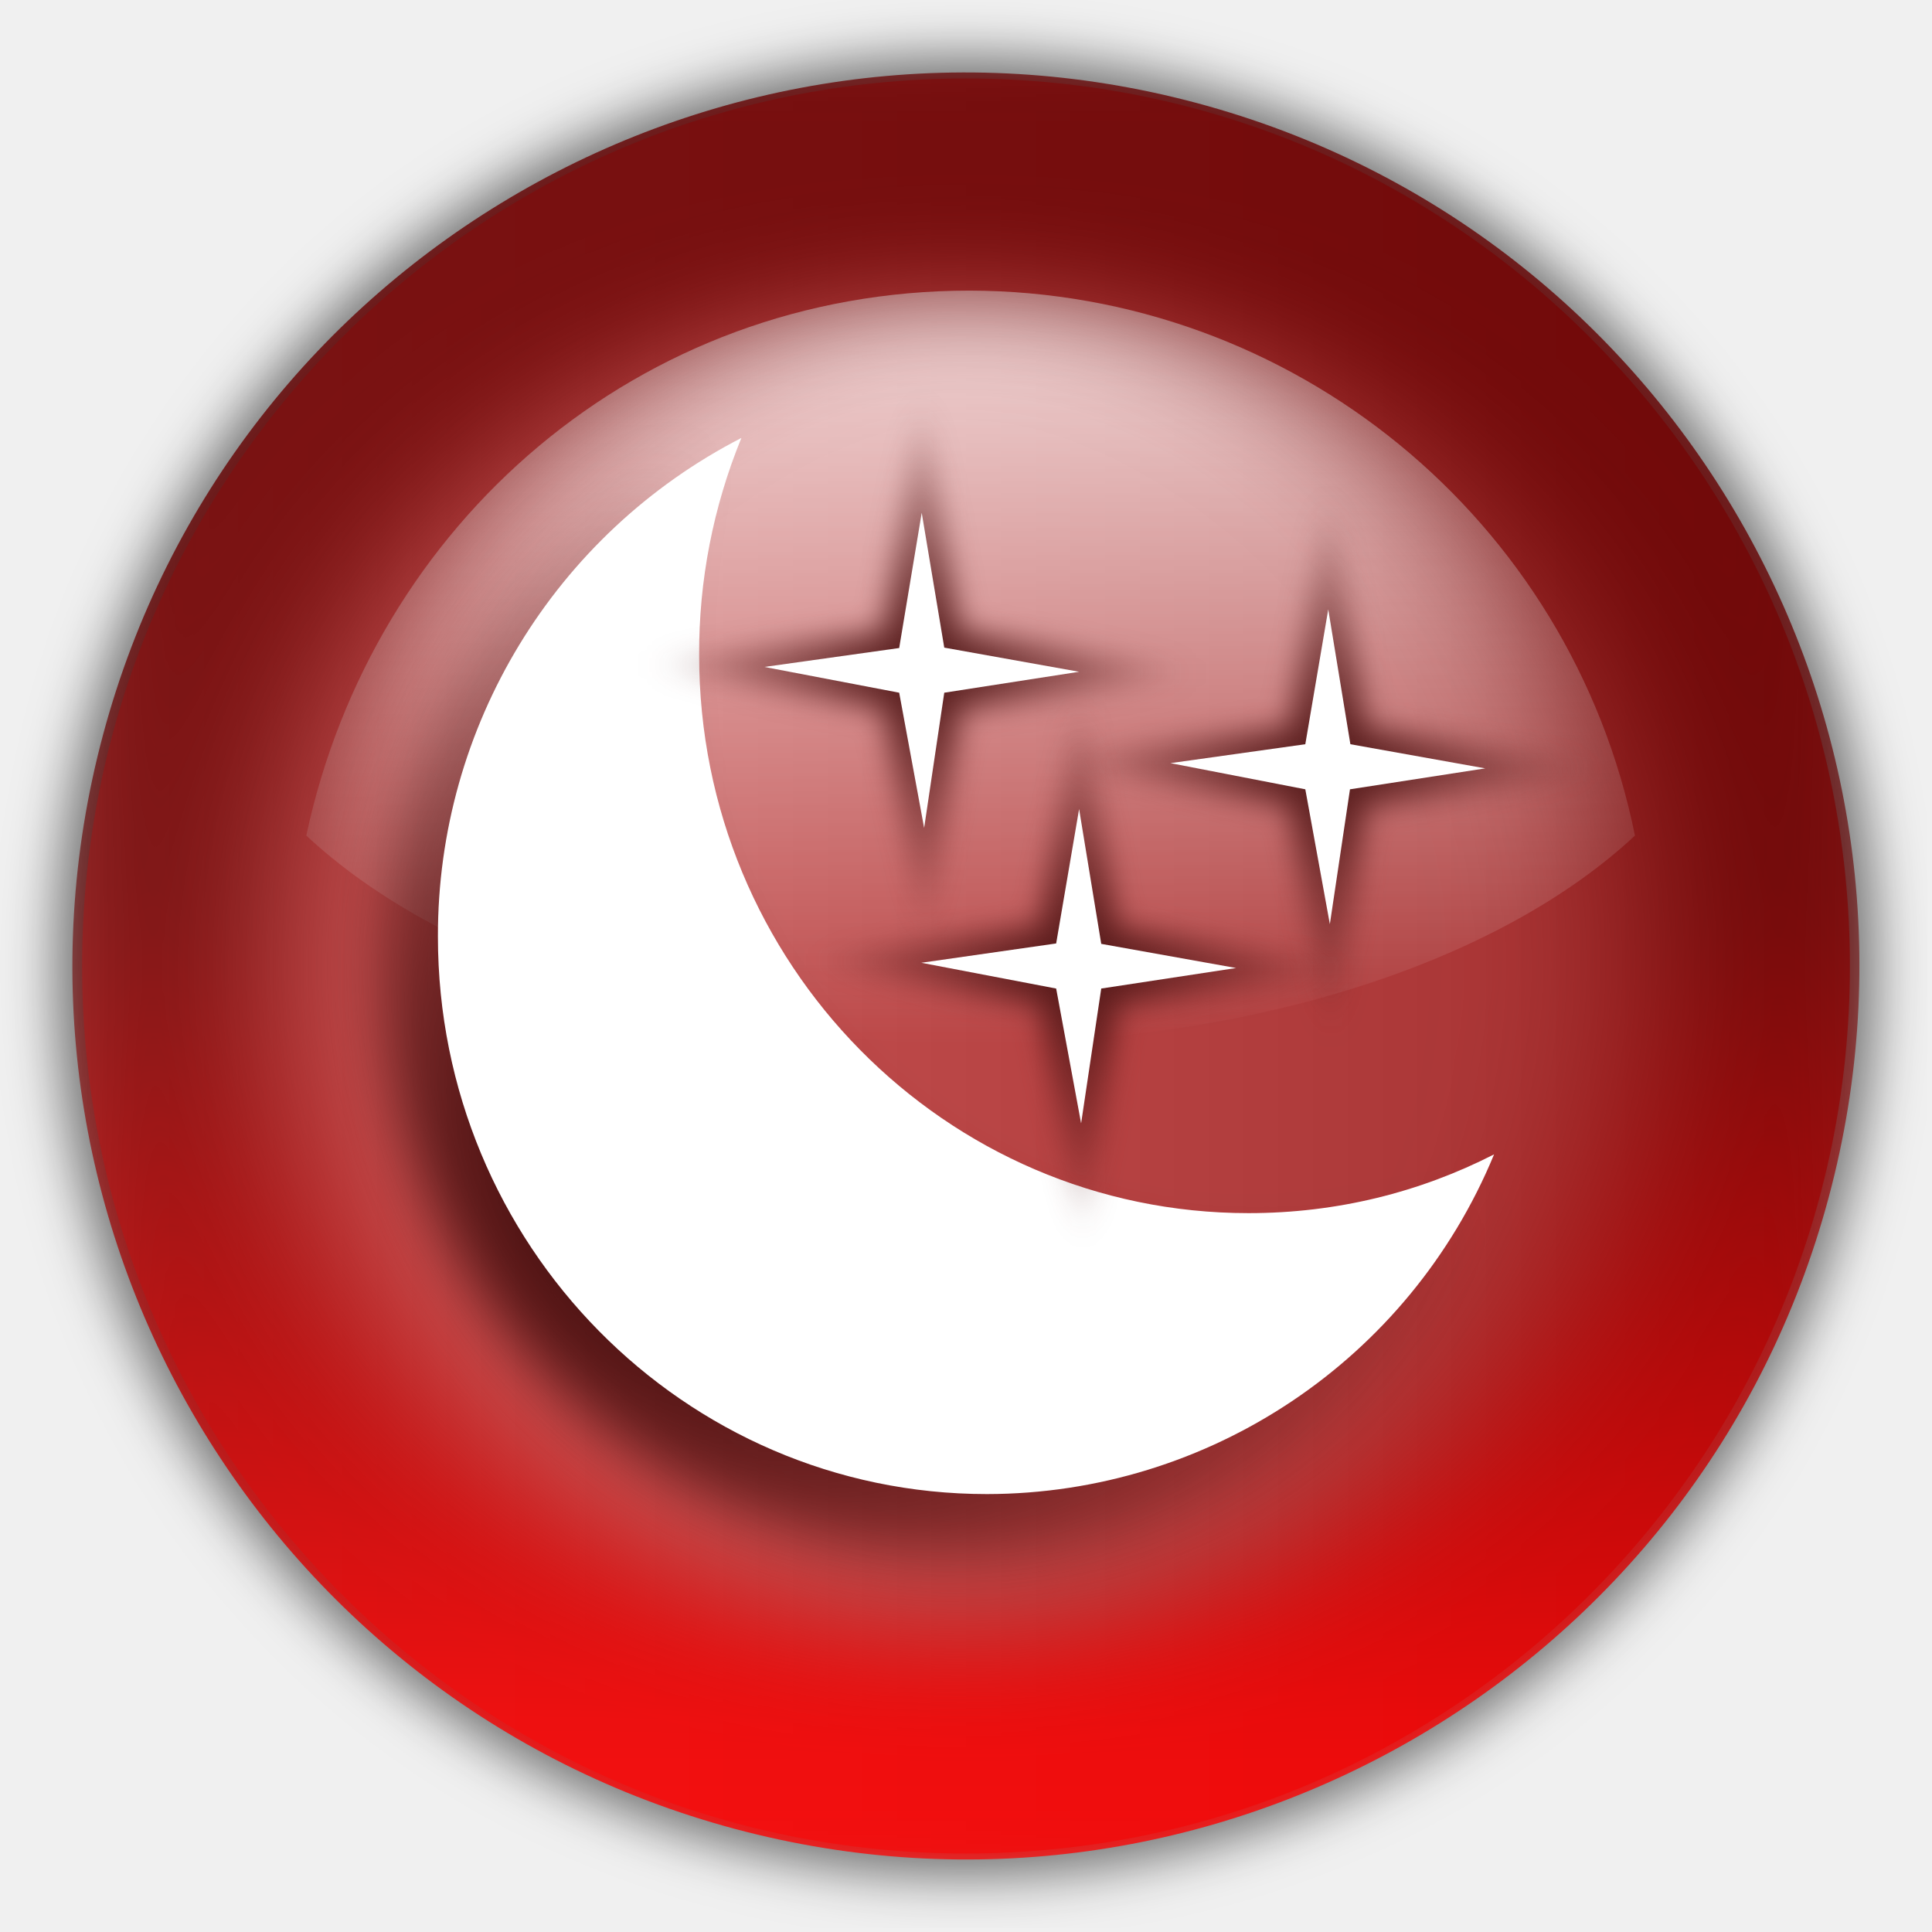
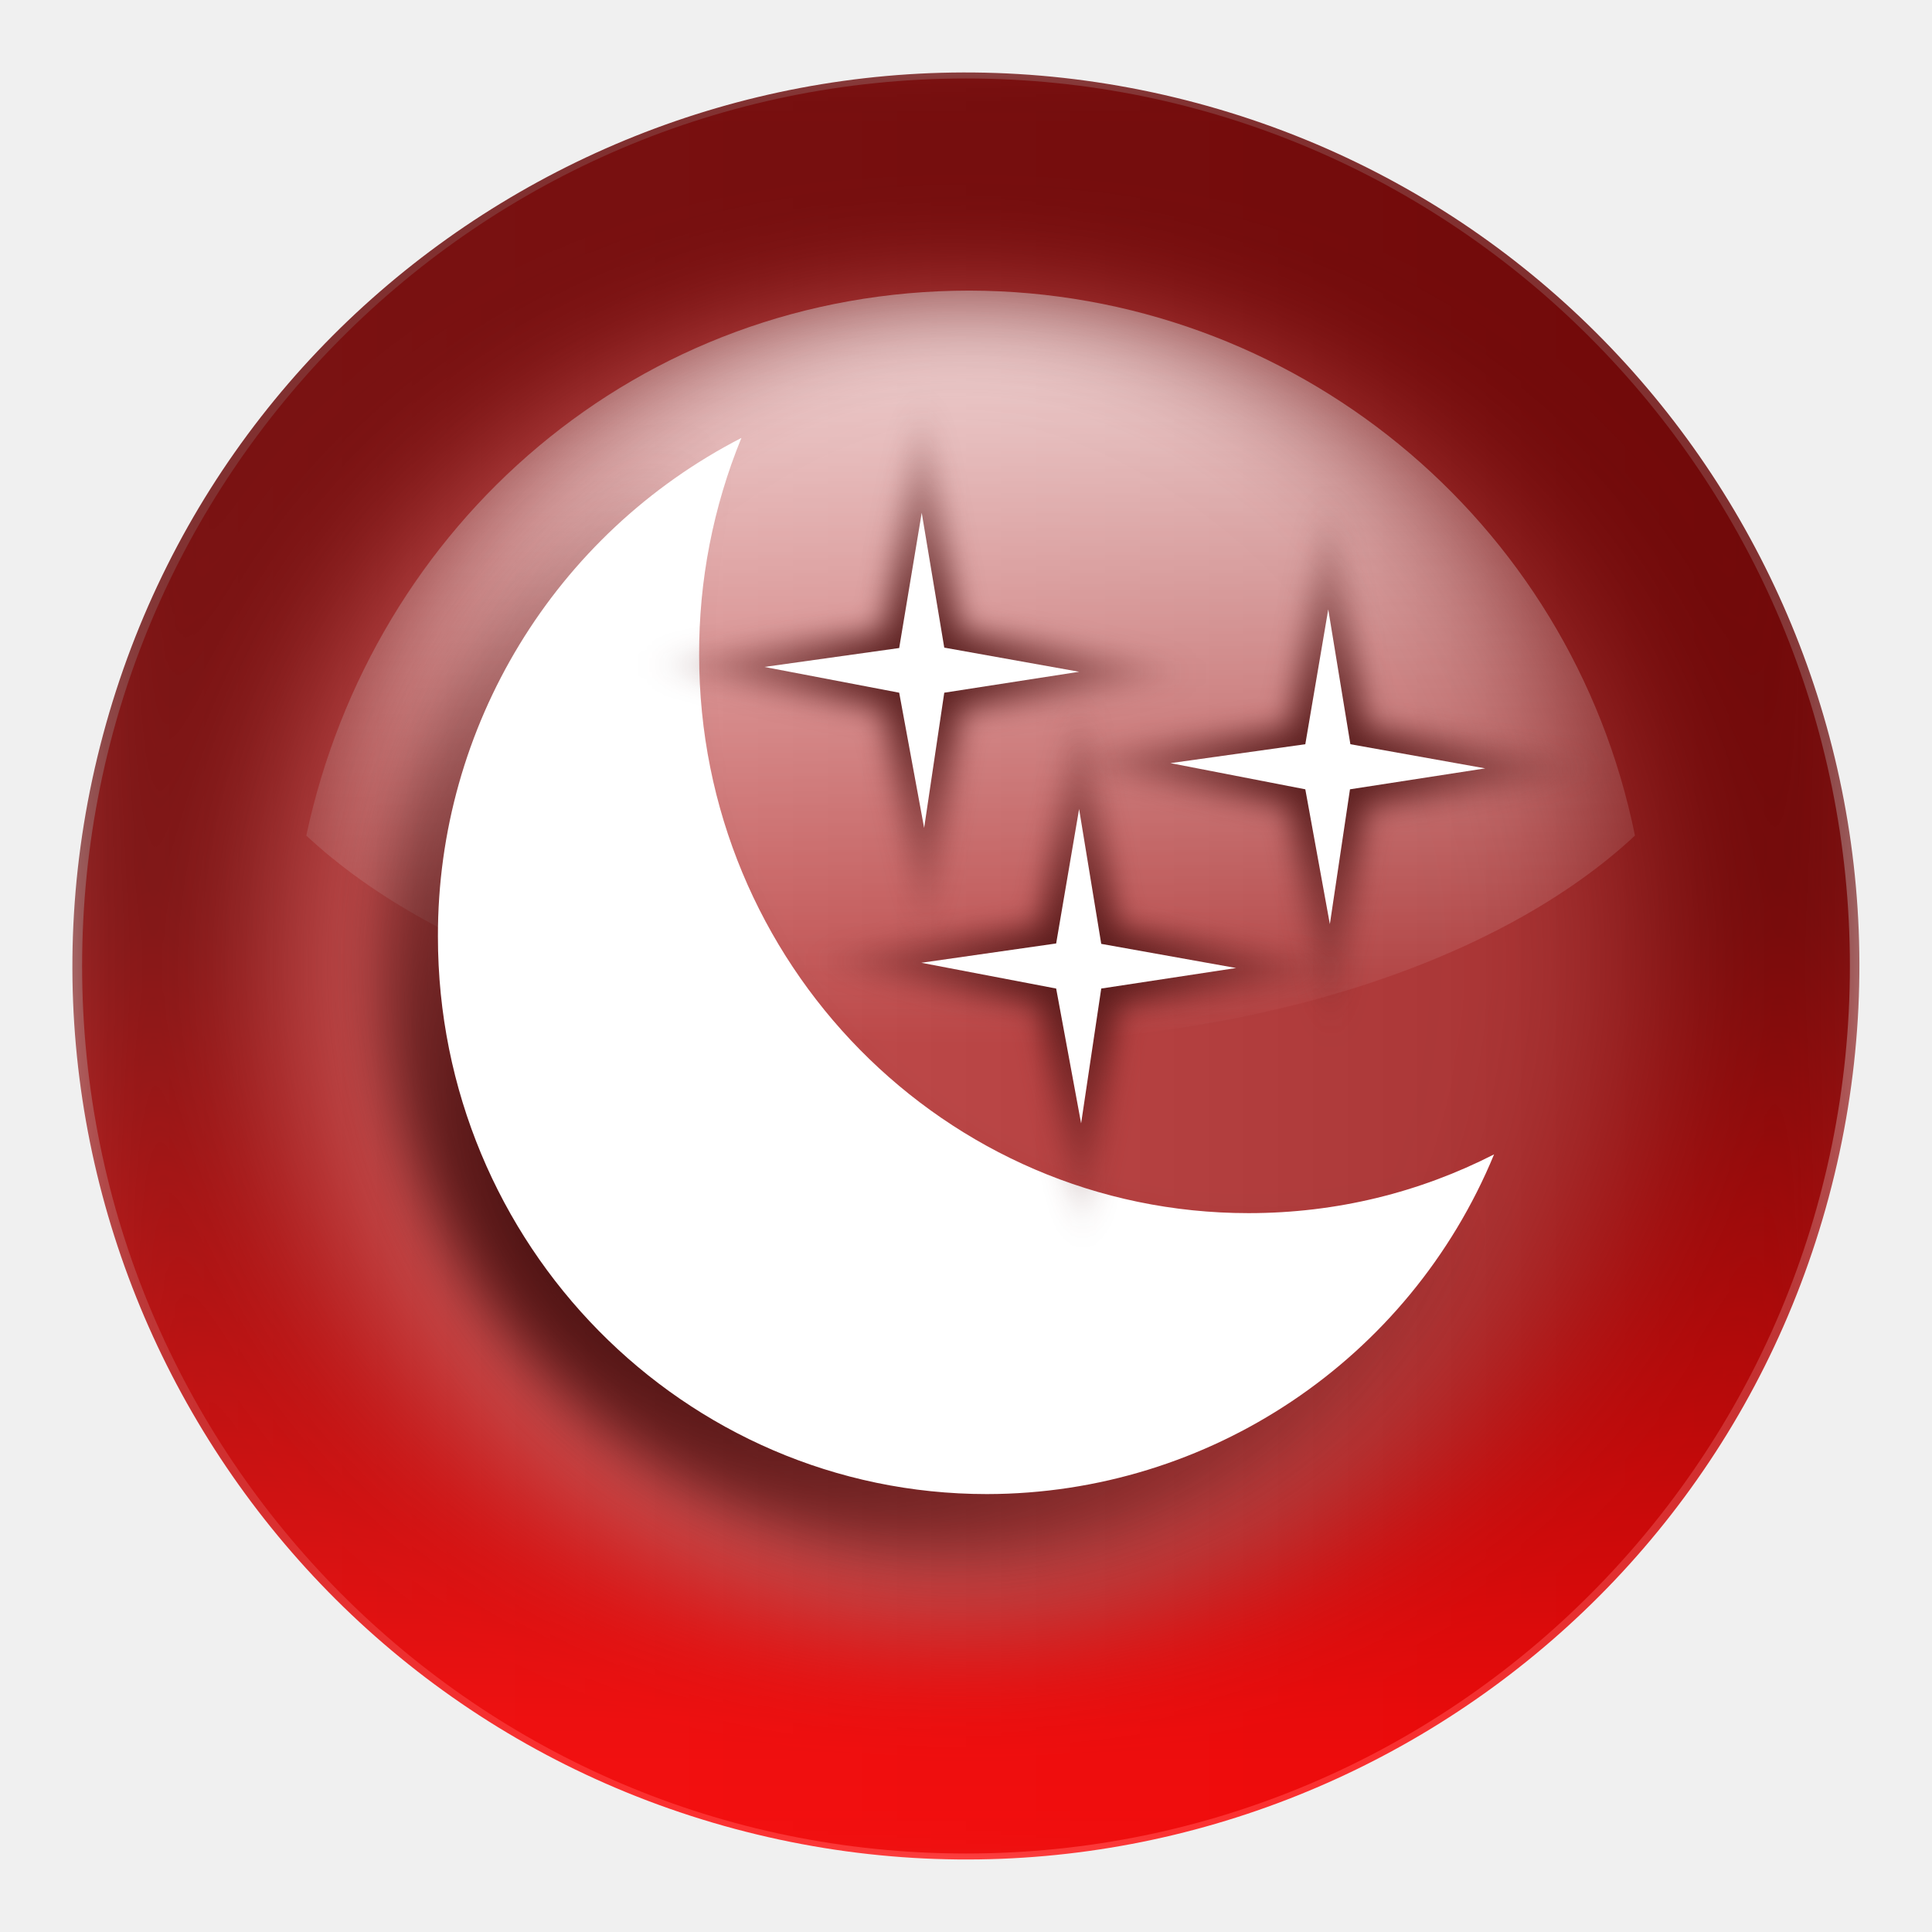
<svg xmlns="http://www.w3.org/2000/svg" xmlns:xlink="http://www.w3.org/1999/xlink" width="48" height="48">
  <defs>
    <linearGradient id="e">
      <stop offset="0" stop-color="#2b0000" />
      <stop offset="1" stop-color="#2b0000" stop-opacity="0" />
    </linearGradient>
    <linearGradient id="d">
      <stop offset="0" stop-color="#501616" />
      <stop offset="1" stop-color="#501616" stop-opacity="0" />
    </linearGradient>
    <linearGradient id="c">
      <stop offset="0" stop-color="#d35f5f" />
      <stop offset="1" stop-color="#a02c2c" />
    </linearGradient>
-     <linearGradient xlink:href="#a" id="h" gradientUnits="userSpaceOnUse" gradientTransform="rotate(90 -48.34 1.73) scale(.5356)" x1="-80" y1="-131.93" x2="-45.1" y2="-131.93" />
+     <linearGradient xlink:href="#a" id="g" gradientUnits="userSpaceOnUse" gradientTransform="rotate(90 -48.34 1.73) scale(.5356)" x1="-80" y1="-131.93" x2="-45.1" y2="-131.93" />
    <linearGradient gradientTransform="rotate(90 -90 50)" y2="-384" x2="-23.52" y1="-384" x1="-84" gradientUnits="userSpaceOnUse" id="a">
      <stop offset="0" stop-color="#fff" />
      <stop offset="1" stop-color="#fff" stop-opacity="0" />
    </linearGradient>
-     <linearGradient xlink:href="#b" id="j" gradientUnits="userSpaceOnUse" x1="328.12" y1="120.81" x2="336.98" y2="87.76" />
+     <linearGradient xlink:href="#b" id="i" gradientUnits="userSpaceOnUse" x1="328.12" y1="120.81" x2="336.98" y2="87.76" />
    <linearGradient id="b">
      <stop offset="0" stop-color="red" />
      <stop offset="1" stop-color="#650000" />
    </linearGradient>
-     <clipPath id="i">
+     <clipPath id="h">
      <circle r="36" cx="344" cy="92" fill="url(#linearGradient5167)" />
    </clipPath>
-     <filter id="k" x="-.1" width="1.19" y="-.1" height="1.19" color-interpolation-filters="sRGB">
+     <filter id="j" x="-.1" width="1.19" y="-.1" height="1.19" color-interpolation-filters="sRGB">
      <feGaussianBlur stdDeviation="2.88" />
    </filter>
-     <filter id="f" x="-.04" width="1.07" y="-.04" height="1.07" color-interpolation-filters="sRGB">
-       <feGaussianBlur stdDeviation="3" />
-     </filter>
-     <linearGradient xlink:href="#c" id="g" gradientUnits="userSpaceOnUse" gradientTransform="translate(-59.95 -.05)" x1="62" y1="24.05" x2="105.91" y2="24.05" />
-     <radialGradient xlink:href="#d" id="l" cx="32.99" cy="19.05" fx="32.99" fy="19.05" r="6.91" gradientUnits="userSpaceOnUse" />
-     <radialGradient xlink:href="#d" id="p" cx="22.9" cy="16.65" fx="22.9" fy="16.65" r="5.91" gradientTransform="matrix(1.16906 0 0 1.17056 -3.87 -2.84)" gradientUnits="userSpaceOnUse" />
-     <radialGradient xlink:href="#d" id="r" cx="26.8" cy="24.01" fx="26.8" fy="24.01" r="5.91" gradientTransform="matrix(1.1692 0 0 1.16771 -4.53 -4.03)" gradientUnits="userSpaceOnUse" />
-     <radialGradient xlink:href="#e" id="n" cx="17.75" cy="28.92" fx="17.75" fy="28.92" r="13.74" gradientTransform="matrix(1.40852 .05215 -.04864 1.31365 -5.85 -9.98)" gradientUnits="userSpaceOnUse" />
-     <filter id="o" x="-.06" width="1.12" y="-.06" height="1.12" color-interpolation-filters="sRGB">
+     <linearGradient xlink:href="#c" id="f" gradientUnits="userSpaceOnUse" gradientTransform="translate(-59.95 -.05)" x1="62" y1="24.05" x2="105.91" y2="24.05" />
+     <radialGradient xlink:href="#d" id="k" cx="32.99" cy="19.05" fx="32.99" fy="19.05" r="6.91" gradientUnits="userSpaceOnUse" />
+     <radialGradient xlink:href="#d" id="o" cx="22.9" cy="16.65" fx="22.9" fy="16.65" r="5.91" gradientTransform="matrix(1.16906 0 0 1.17056 -3.87 -2.84)" gradientUnits="userSpaceOnUse" />
+     <radialGradient xlink:href="#d" id="q" cx="26.8" cy="24.01" fx="26.8" fy="24.01" r="5.91" gradientTransform="matrix(1.1692 0 0 1.16771 -4.53 -4.03)" gradientUnits="userSpaceOnUse" />
+     <radialGradient xlink:href="#e" id="m" cx="17.75" cy="28.92" fx="17.75" fy="28.92" r="13.74" gradientTransform="matrix(1.40852 .05215 -.04864 1.31365 -5.85 -9.98)" gradientUnits="userSpaceOnUse" />
+     <filter id="n" x="-.06" width="1.12" y="-.06" height="1.12" color-interpolation-filters="sRGB">
      <feGaussianBlur stdDeviation=".69" />
    </filter>
-     <filter id="q" x="-.06" width="1.12" y="-.06" height="1.12" color-interpolation-filters="sRGB">
+     <filter id="p" x="-.06" width="1.12" y="-.06" height="1.12" color-interpolation-filters="sRGB">
      <feGaussianBlur stdDeviation=".35" />
    </filter>
-     <filter id="m" x="-.06" width="1.12" y="-.06" height="1.12" color-interpolation-filters="sRGB">
+     <filter id="l" x="-.06" width="1.12" y="-.06" height="1.12" color-interpolation-filters="sRGB">
      <feGaussianBlur stdDeviation=".35" />
    </filter>
-     <filter id="s" x="-.06" width="1.12" y="-.06" height="1.12" color-interpolation-filters="sRGB">
+     <filter id="r" x="-.06" width="1.12" y="-.06" height="1.12" color-interpolation-filters="sRGB">
      <feGaussianBlur stdDeviation=".35" />
    </filter>
  </defs>
-   <circle r="100" cy="20" cx="15.5" transform="translate(20.5 19.5) scale(.2253)" opacity=".55" stroke="#000" stroke-width=".35" stroke-linecap="round" stroke-linejoin="round" stroke-dashoffset="4.15" filter="url(#f)" />
-   <ellipse ry="22.05" rx="21.96" cy="24" cx="24" fill="url(#g)" />
-   <path d="M24.09 7.22c-8.23 0-14.83 5.8-16.48 13.54 3.3 3.08 9.3 5.16 16.48 5.16 7.19 0 13.23-2.08 16.53-5.16A16.9 16.9 0 0 0 24.09 7.22z" opacity=".8" fill="url(#h)" />
-   <circle r="36" cx="344" cy="92" transform="scale(-.61649 .61649) rotate(-15 -49.02 1519.77)" clip-path="url(#i)" opacity=".8" fill="none" stroke="url(#j)" stroke-width="17.73" filter="url(#k)" />
-   <path d="M33 12.14l-1 5.92-5.92.83L32 20.04l1.08 5.92.88-5.92 5.94-.92-5.92-1.06z" fill="url(#l)" filter="url(#m)" />
+   <ellipse ry="22.05" rx="21.96" cy="24" cx="24" fill="url(#f)" />
+   <path d="M24.09 7.22c-8.23 0-14.83 5.8-16.48 13.54 3.3 3.08 9.3 5.16 16.48 5.16 7.19 0 13.23-2.08 16.53-5.16A16.9 16.9 0 0 0 24.09 7.22z" opacity=".8" fill="url(#g)" />
+   <circle r="36" cx="344" cy="92" transform="scale(-.61649 .61649) rotate(-15 -49.02 1519.77)" clip-path="url(#h)" opacity=".8" fill="none" stroke="url(#i)" stroke-width="17.73" filter="url(#j)" />
+   <path d="M33 12.14l-1 5.92-5.92.83L32 20.04l1.08 5.92.88-5.92 5.94-.92-5.92-1.06z" fill="url(#k)" filter="url(#l)" />
  <path d="M33 15.14l-.57 3.35-3.35.47 3.35.65.61 3.35.5-3.35 3.36-.52-3.35-.6z" fill="#fff" />
-   <path d="M17.35 10.97a14.75 14.8 0 0 0-1.1 5.68c0 8.05 6.4 14.56 14.3 14.56 2.3 0 4.46-.54 6.39-1.53a14.3 14.35 0 0 1-13.2 8.87c-7.89 0-14.29-6.52-14.29-14.56a14.56 14.6 0 0 1 7.9-13.02z" fill="url(#n)" filter="url(#o)" />
+   <path d="M17.35 10.97a14.75 14.8 0 0 0-1.1 5.68c0 8.05 6.4 14.56 14.3 14.56 2.3 0 4.46-.54 6.39-1.53a14.3 14.35 0 0 1-13.2 8.87c-7.89 0-14.29-6.52-14.29-14.56a14.56 14.6 0 0 1 7.9-13.02z" fill="url(#m)" filter="url(#n)" />
  <path d="M18.42 10.88a14.08 14.08 0 0 0-1.05 5.4c0 7.66 6.11 13.86 13.65 13.86 2.2 0 4.26-.52 6.1-1.46a13.65 13.65 0 0 1-12.6 8.44c-7.53 0-13.64-6.2-13.64-13.85a13.9 13.9 0 0 1 7.54-12.39z" fill="#fff" />
-   <path d="M22.9 9.74l-.99 5.93-5.92.83 5.92 1.14 1.1 5.93.88-5.93 5.92-.92-5.92-1.06z" fill="url(#p)" filter="url(#q)" />
-   <path d="M26.82 17.1L25.8 23l-5.92.85L25.81 25l1.1 5.92.88-5.92 5.92-.9-5.92-1.07z" fill="url(#r)" filter="url(#s)" />
+   <path d="M22.9 9.74l-.99 5.93-5.92.83 5.92 1.14 1.1 5.93.88-5.93 5.92-.92-5.92-1.06z" fill="url(#o)" filter="url(#p)" />
+   <path d="M26.82 17.1L25.8 23l-5.92.85L25.81 25l1.1 5.92.88-5.92 5.92-.9-5.92-1.07z" fill="url(#q)" filter="url(#r)" />
  <path d="M26.81 20.1l-.57 3.34-3.35.48 3.35.64.62 3.35.5-3.35 3.35-.51-3.35-.6zm-3.91-7.36l-.56 3.36-3.35.47 3.35.64.62 3.36.5-3.36 3.35-.52-3.35-.6z" fill="#fff" />
</svg>
